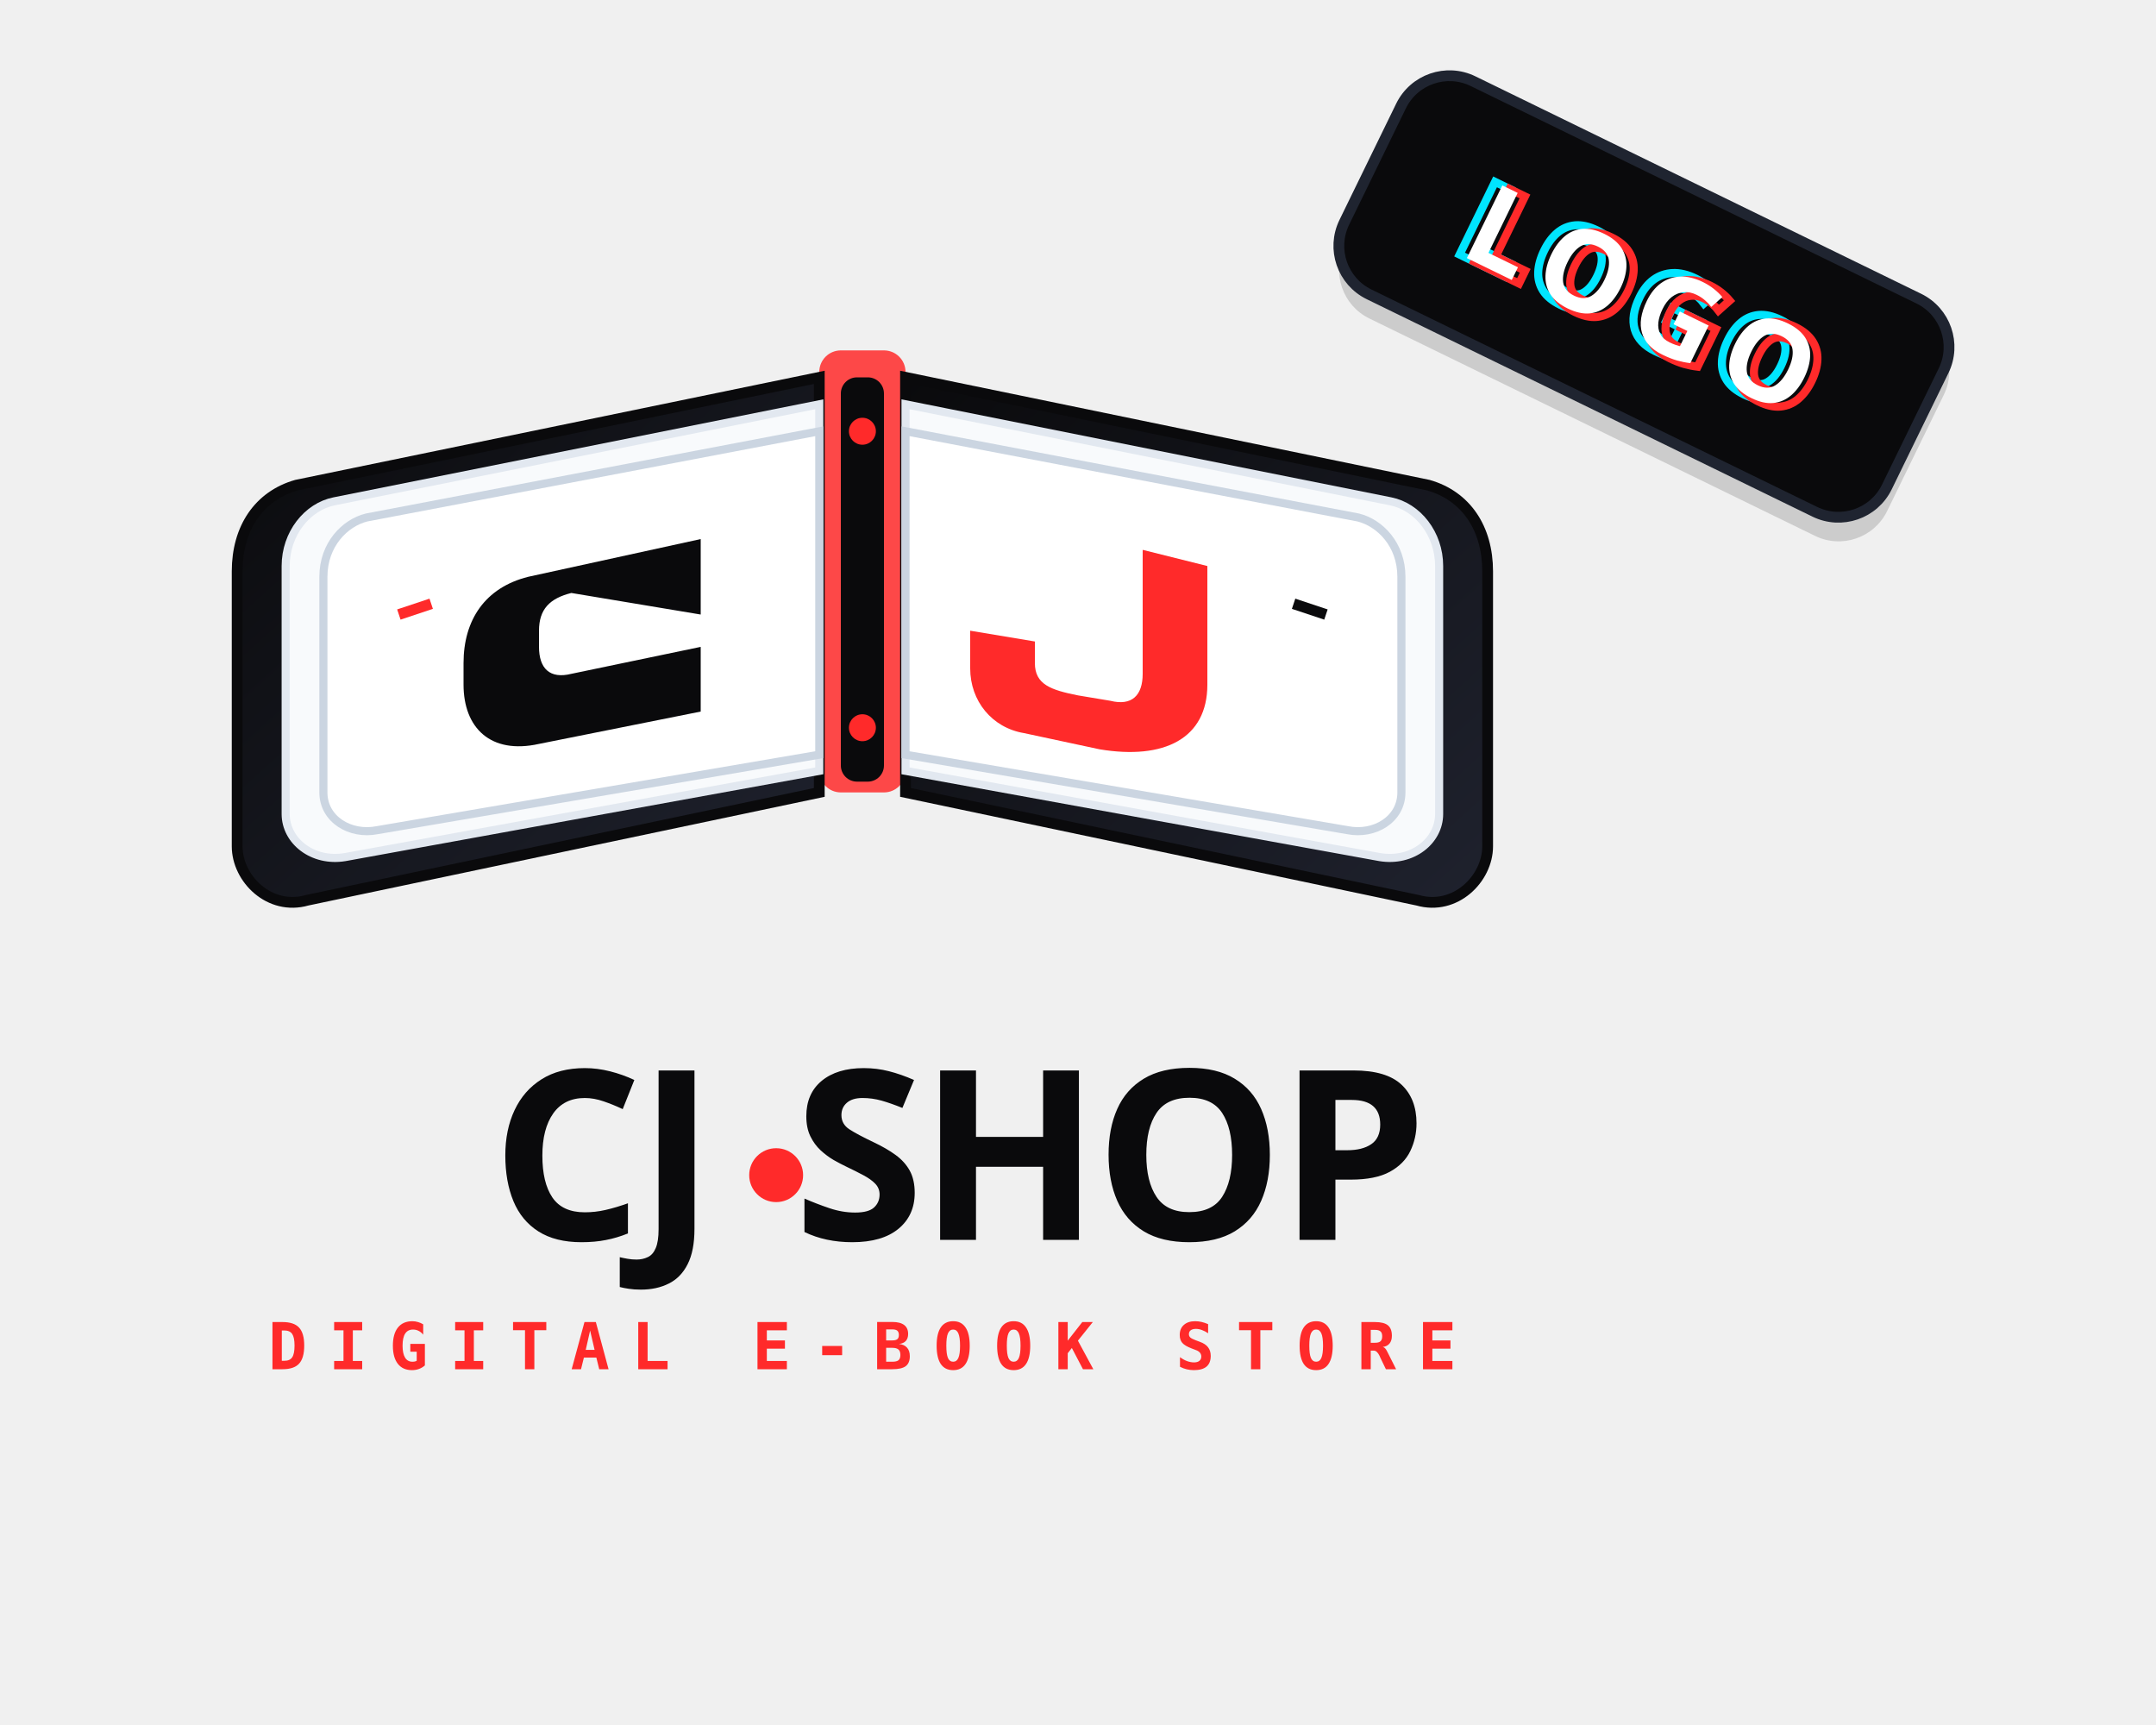
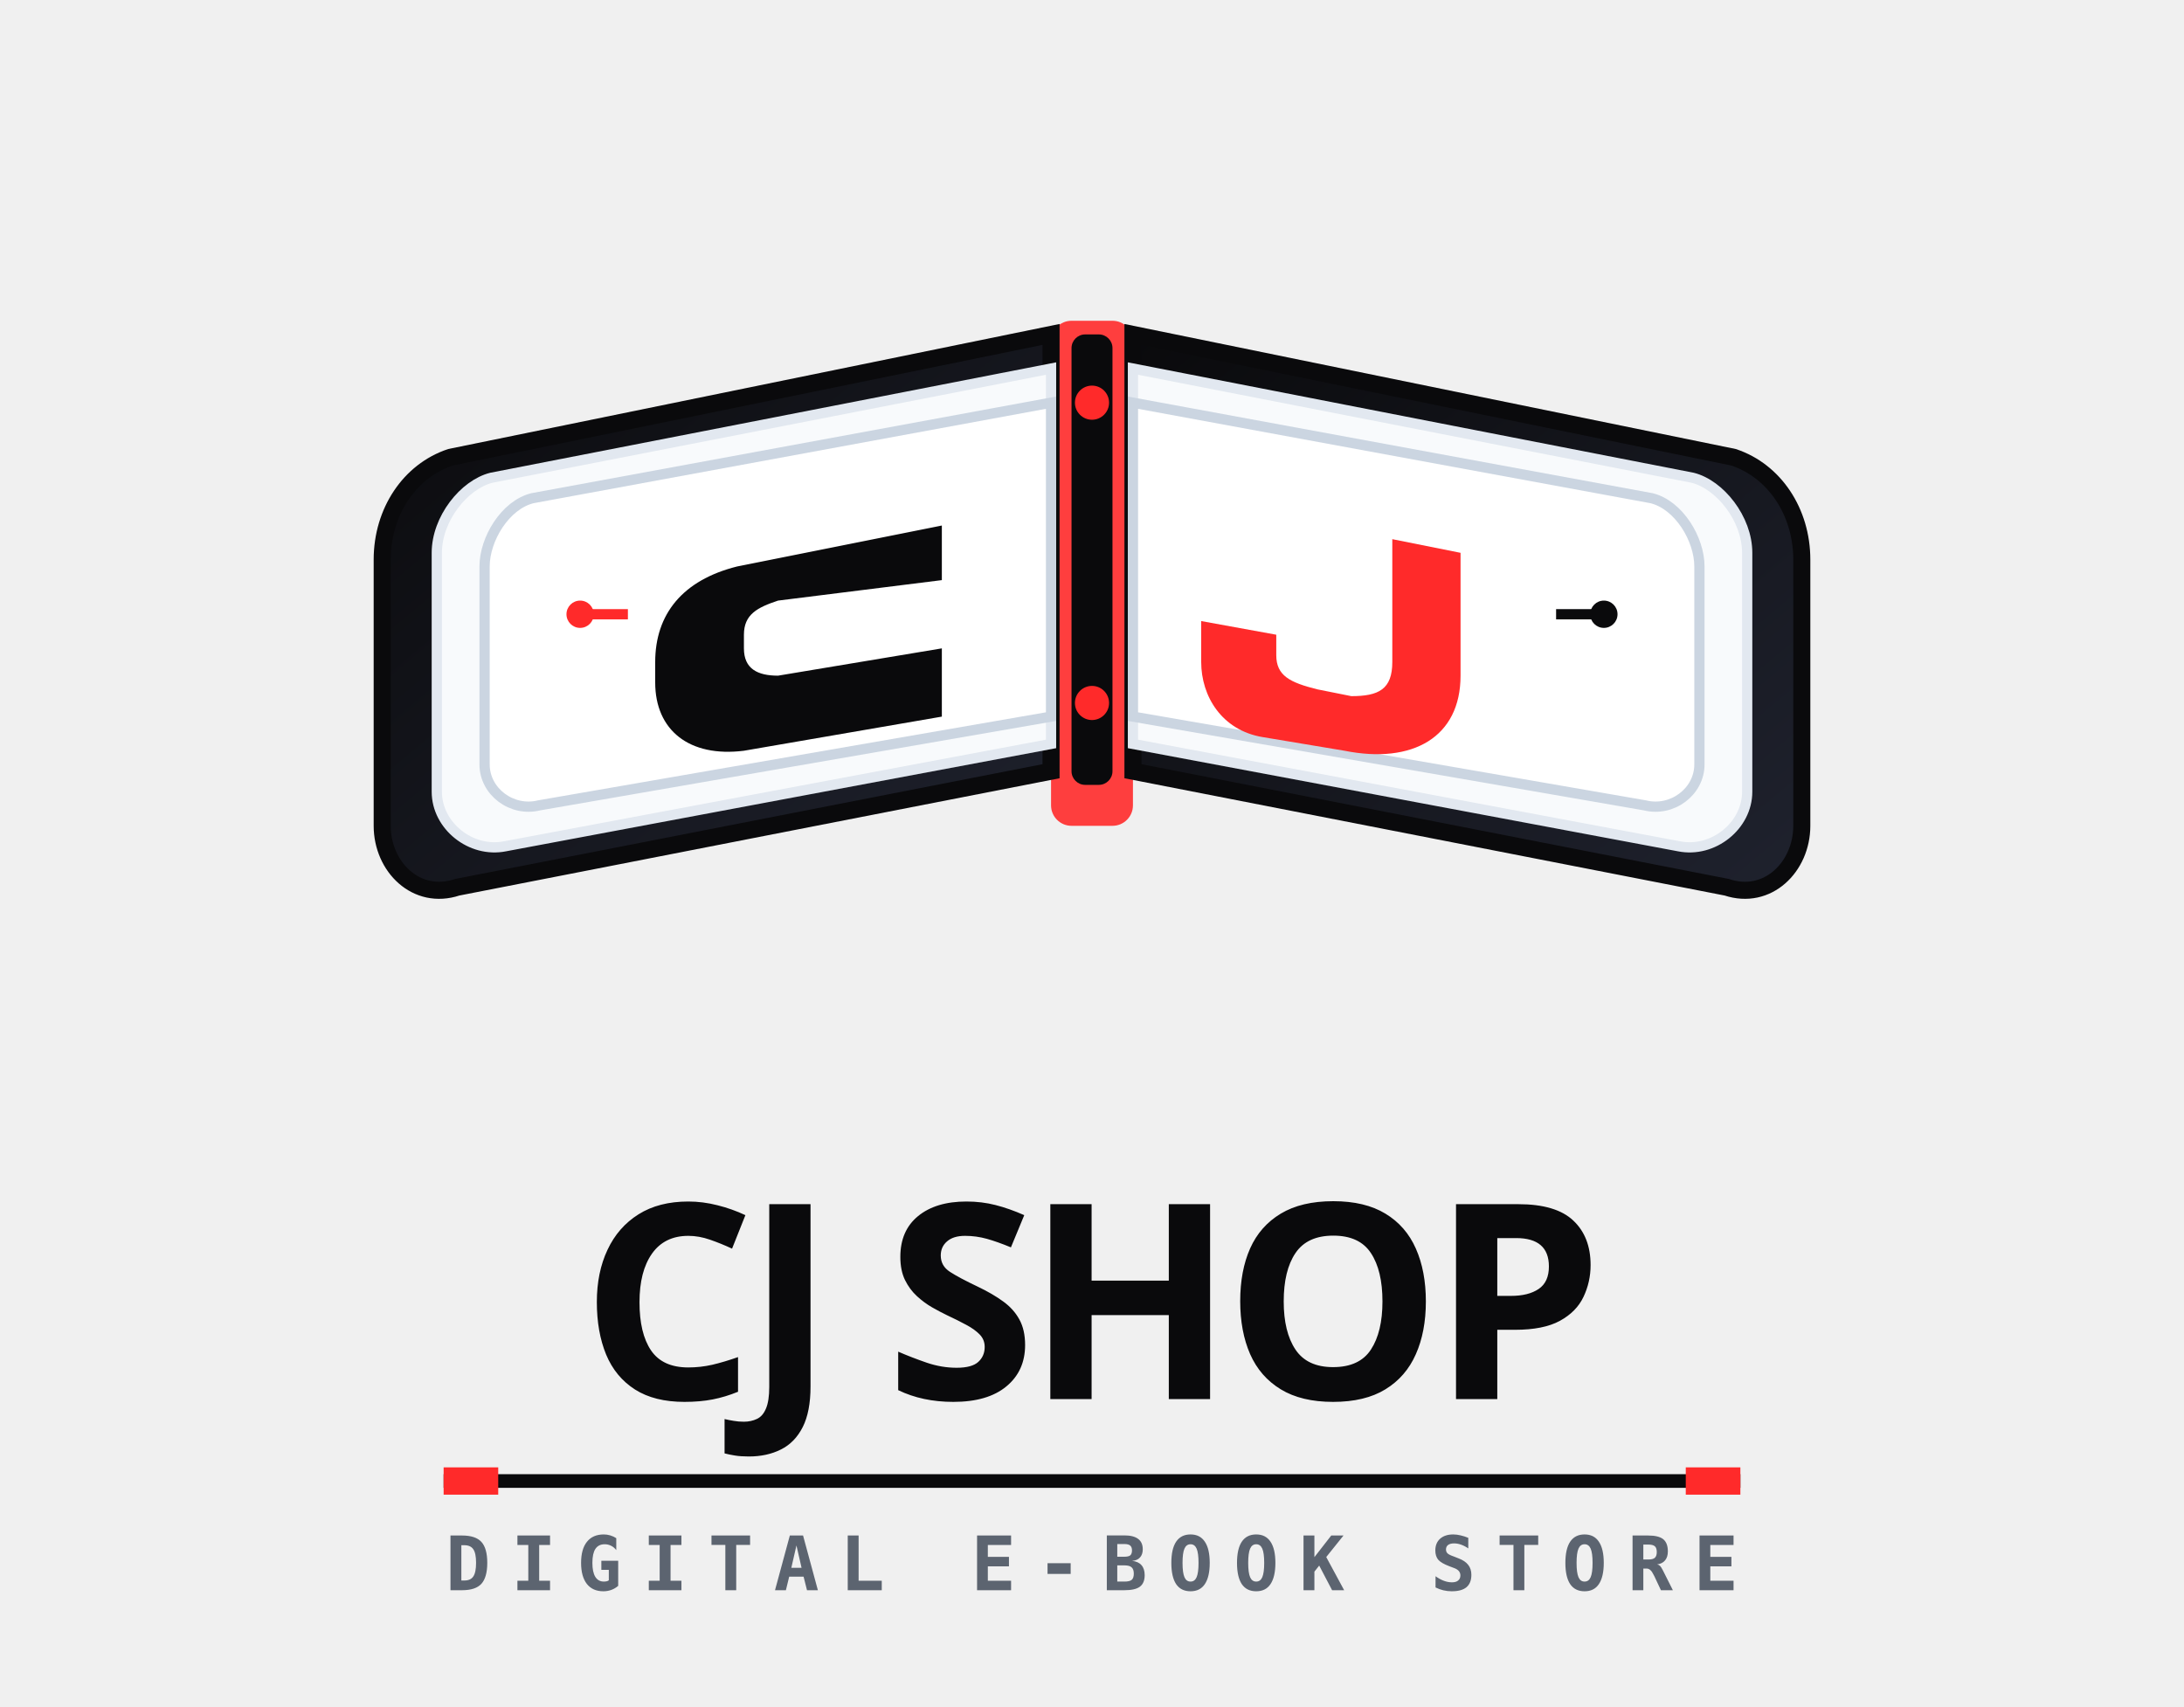
- <svg xmlns="http://www.w3.org/2000/svg" viewBox="0 0 400 320" width="100%" height="100%">
+ <svg xmlns="http://www.w3.org/2000/svg" viewBox="0 0 320 250" width="100%" height="100%">
  <defs>
-     <filter id="chromaticGlitch" x="-20%" y="-20%" width="140%" height="140%">
-       <feDropShadow dx="-2" dy="0" stdDeviation="0.5" flood-color="#00f0ff" flood-opacity="0.9" />
-       <feDropShadow dx="2" dy="0" stdDeviation="0.5" flood-color="#ff2a2a" flood-opacity="0.9" />
-     </filter>
    <linearGradient id="bookCoverGrad" x1="0%" y1="0%" x2="100%" y2="100%">
      <stop offset="0%" stop-color="#0a0a0c" />
      <stop offset="100%" stop-color="#1f222e" />
    </linearGradient>
    <linearGradient id="neonRedAccent" x1="0%" y1="0%" x2="100%" y2="0%">
      <stop offset="0%" stop-color="#ff2a2a" />
      <stop offset="100%" stop-color="#ff5252" />
    </linearGradient>
  </defs>
-   <g transform="translate(160, 115)">
-     <rect x="-8" y="-50" width="16" height="82" rx="4" fill="#ff2a2a" opacity="0.85" />
-     <path d="M -8,-45 L -105,-25 C -112,-23 -116,-17 -116,-9 L -116,42 C -116,48 -110,54 -103,52 L -8,32 Z" fill="url(#bookCoverGrad)" stroke="#0a0a0c" stroke-width="2" />
-     <path d="M -8,-40 L -98,-22 C -103,-21 -107,-16 -107,-10 L -107,36 C -107,41 -102,45 -96,44 L -8,28 Z" fill="#f8fafc" stroke="#e2e8f0" stroke-width="1.5" />
-     <path d="M -8,-35 L -92,-19 C -96,-18 -100,-14 -100,-8 L -100,32 C -100,37 -95,40 -90,39 L -8,25 Z" fill="#ffffff" stroke="#cbd5e1" stroke-width="1.5" />
-     <path d="M 8,-45 L 105,-25 C 112,-23 116,-17 116,-9 L 116,42 C 116,48 110,54 103,52 L 8,32 Z" fill="url(#bookCoverGrad)" stroke="#0a0a0c" stroke-width="2" />
-     <path d="M 8,-40 L 98,-22 C 103,-21 107,-16 107,-10 L 107,36 C 107,41 102,45 96,44 L 8,28 Z" fill="#f8fafc" stroke="#e2e8f0" stroke-width="1.5" />
-     <path d="M 8,-35 L 92,-19 C 96,-18 100,-14 100,-8 L 100,32 C 100,37 95,40 90,39 L 8,25 Z" fill="#ffffff" stroke="#cbd5e1" stroke-width="1.5" />
-     <rect x="-4" y="-45" width="8" height="75" rx="3" fill="#0a0a0c" />
-     <circle cx="0" cy="-35" r="2.5" fill="#ff2a2a" />
-     <circle cx="0" cy="20" r="2.5" fill="#ff2a2a" />
-     <path d="M -30,-15 L -62,-8 C -70,-6 -74,0 -74,8 L -74,12 C -74,20 -69,25 -60,23 L -30,17 L -30,5 L -54,10 C -58,11 -60,9 -60,5 L -60,2 C -60,-2 -58,-4 -54,-5 L -30,-1 Z" fill="#0a0a0c" />
-     <path d="M 64,-10 L 64,12 C 64,22 56,26 44,24 L 30,21 C 24,20 20,15 20,9 L 20,2 L 32,4 L 32,8 C 32,12 35,13 40,14 L 46,15 C 50,16 52,14 52,10 L 52,-13 Z" fill="#ff2a2a" />
-     <line x1="-80" y1="-3" x2="-86" y2="-1" stroke="#ff2a2a" stroke-width="2" />
-     <line x1="80" y1="-3" x2="86" y2="-1" stroke="#0a0a0c" stroke-width="2" />
+   <g transform="translate(160, 85)">
+     <rect x="-6" y="-38" width="12" height="74" rx="3" fill="#ff2a2a" opacity="0.9" />
+     <path d="M -6,-36 L -94,-18 C -100,-16 -104,-10 -104,-3 L -104,36 C -104,42 -99,47 -93,45 L -6,28 Z" fill="url(#bookCoverGrad)" stroke="#0a0a0c" stroke-width="2.5" />
+     <path d="M -6,-31 L -88,-15 C -92,-14 -96,-9 -96,-4 L -96,31 C -96,36 -91,40 -86,39 L -6,24 Z" fill="#f8fafc" stroke="#e2e8f0" stroke-width="1.5" />
+     <path d="M -6,-26 L -82,-12 C -86,-11 -89,-6 -89,-2 L -89,27 C -89,31 -85,34 -81,33 L -6,20 Z" fill="#ffffff" stroke="#cbd5e1" stroke-width="1.5" />
+     <path d="M 6,-36 L 94,-18 C 100,-16 104,-10 104,-3 L 104,36 C 104,42 99,47 93,45 L 6,28 Z" fill="url(#bookCoverGrad)" stroke="#0a0a0c" stroke-width="2.5" />
+     <path d="M 6,-31 L 88,-15 C 92,-14 96,-9 96,-4 L 96,31 C 96,36 91,40 86,39 L 6,24 Z" fill="#f8fafc" stroke="#e2e8f0" stroke-width="1.5" />
+     <path d="M 6,-26 L 82,-12 C 86,-11 89,-6 89,-2 L 89,27 C 89,31 85,34 81,33 L 6,20 Z" fill="#ffffff" stroke="#cbd5e1" stroke-width="1.5" />
+     <rect x="-3" y="-36" width="6" height="66" rx="2" fill="#0a0a0c" />
+     <circle cx="0" cy="-26" r="2.5" fill="#ff2a2a" />
+     <circle cx="0" cy="18" r="2.5" fill="#ff2a2a" />
+     <path d="M -22,-8 L -52,-2 C -60,0 -64,5 -64,12 L -64,15 C -64,22 -59,26 -51,25 L -22,20 L -22,10 L -46,14 C -49,14 -51,13 -51,10 L -51,8 C -51,5 -49,4 -46,3 L -22,0 Z" fill="#0a0a0c" />
+     <path d="M 54,-4 L 54,14 C 54,23 47,27 37,25 L 25,23 C 19,22 16,17 16,12 L 16,6 L 27,8 L 27,11 C 27,14 29,15 33,16 L 38,17 C 42,17 44,16 44,12 L 44,-6 Z" fill="#ff2a2a" />
+     <circle cx="-75" cy="5" r="2" fill="#ff2a2a" />
+     <line x1="-75" y1="5" x2="-68" y2="5" stroke="#ff2a2a" stroke-width="1.5" />
+     <circle cx="75" cy="5" r="2" fill="#0a0a0c" />
+     <line x1="75" y1="5" x2="68" y2="5" stroke="#0a0a0c" stroke-width="1.5" />
  </g>
-   <g transform="translate(160, 230)">
-     <text x="-48" y="0" font-family="'Orbitron', 'Space Grotesk', sans-serif" font-size="44" font-weight="900" fill="#0a0a0c" letter-spacing="-1" text-anchor="middle">
-       CJ
+   <g transform="translate(160, 205)">
+     <text x="0" y="0" font-family="'Orbitron', 'Space Grotesk', sans-serif" font-size="40" font-weight="900" fill="#0a0a0c" letter-spacing="-1.5" text-anchor="middle">
+       CJ SHOP
    </text>
-     <circle cx="-16" cy="-12" r="5" fill="#ff2a2a" />
-     <text x="46" y="0" font-family="'Orbitron', 'Space Grotesk', sans-serif" font-size="44" font-weight="900" fill="#0a0a0c" letter-spacing="-1" text-anchor="middle">
-       SHOP
-     </text>
-     <text x="0" y="24" font-family="'Space Grotesk', monospace" font-size="12" font-weight="700" fill="#ff2a2a" letter-spacing="4" text-anchor="middle">
+     <line x1="-95" y1="12" x2="95" y2="12" stroke="#0a0a0c" stroke-width="2" />
+     <rect x="-95" y="10" width="8" height="4" fill="#ff2a2a" />
+     <rect x="87" y="10" width="8" height="4" fill="#ff2a2a" />
+     <text x="0" y="28" font-family="'Space Grotesk', monospace" font-size="11" font-weight="700" fill="#5c6470" letter-spacing="3" text-anchor="middle">
      DIGITAL E-BOOK STORE
    </text>
  </g>
-   <g transform="translate(305, 55) rotate(26)">
-     <rect x="-56" y="-22" width="112" height="44" rx="10" fill="rgba(0,0,0,0.15)" transform="translate(2, 4)" />
-     <rect x="-56" y="-22" width="112" height="44" rx="10" fill="#0a0a0c" stroke="#1f2430" stroke-width="2" />
-     <text x="0" y="8" font-family="'Orbitron', 'Space Grotesk', sans-serif" font-size="21" font-weight="900" letter-spacing="3" fill="none" stroke="#00e5ff" stroke-width="1.5" text-anchor="middle" transform="translate(-1.5, 0)">
-       LOGO
-     </text>
-     <text x="0" y="8" font-family="'Orbitron', 'Space Grotesk', sans-serif" font-size="21" font-weight="900" letter-spacing="3" fill="none" stroke="#ff2a2a" stroke-width="1.5" text-anchor="middle" transform="translate(1.5, 0)">
-       LOGO
-     </text>
-     <text x="0" y="8" font-family="'Orbitron', 'Space Grotesk', sans-serif" font-size="21" font-weight="900" letter-spacing="3" fill="#ffffff" text-anchor="middle">
-       LOGO
-     </text>
-   </g>
</svg>
